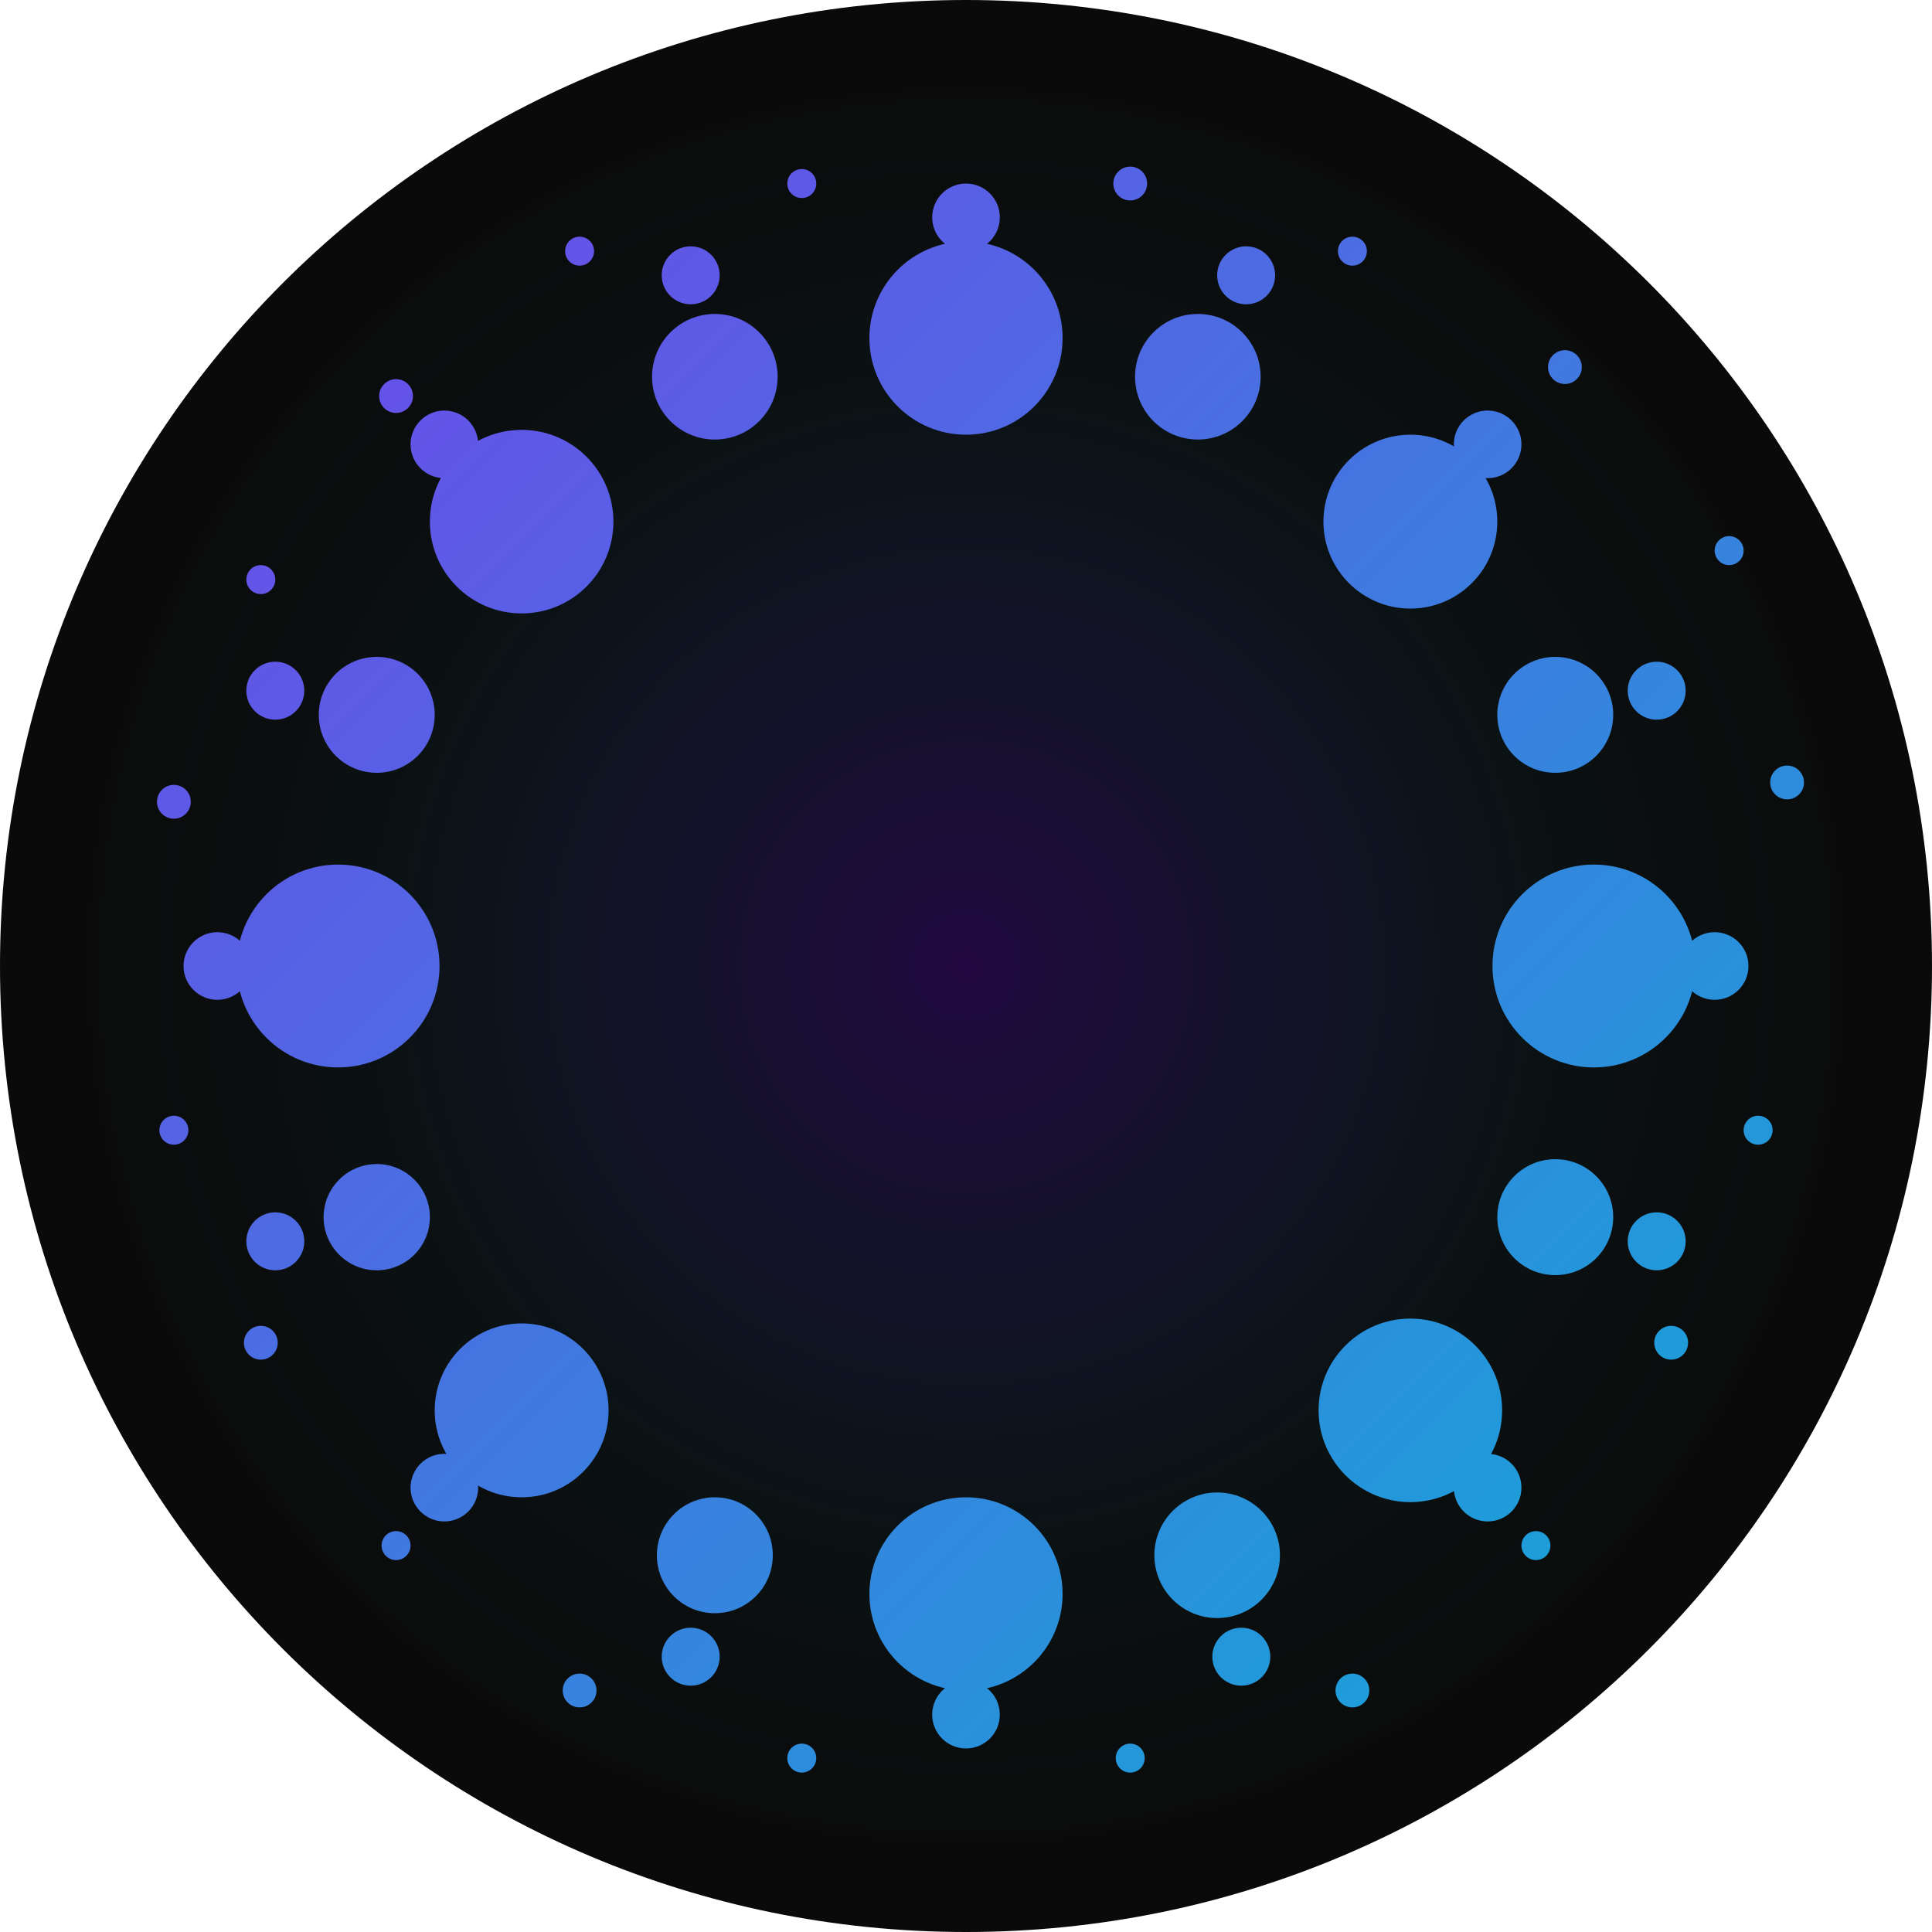
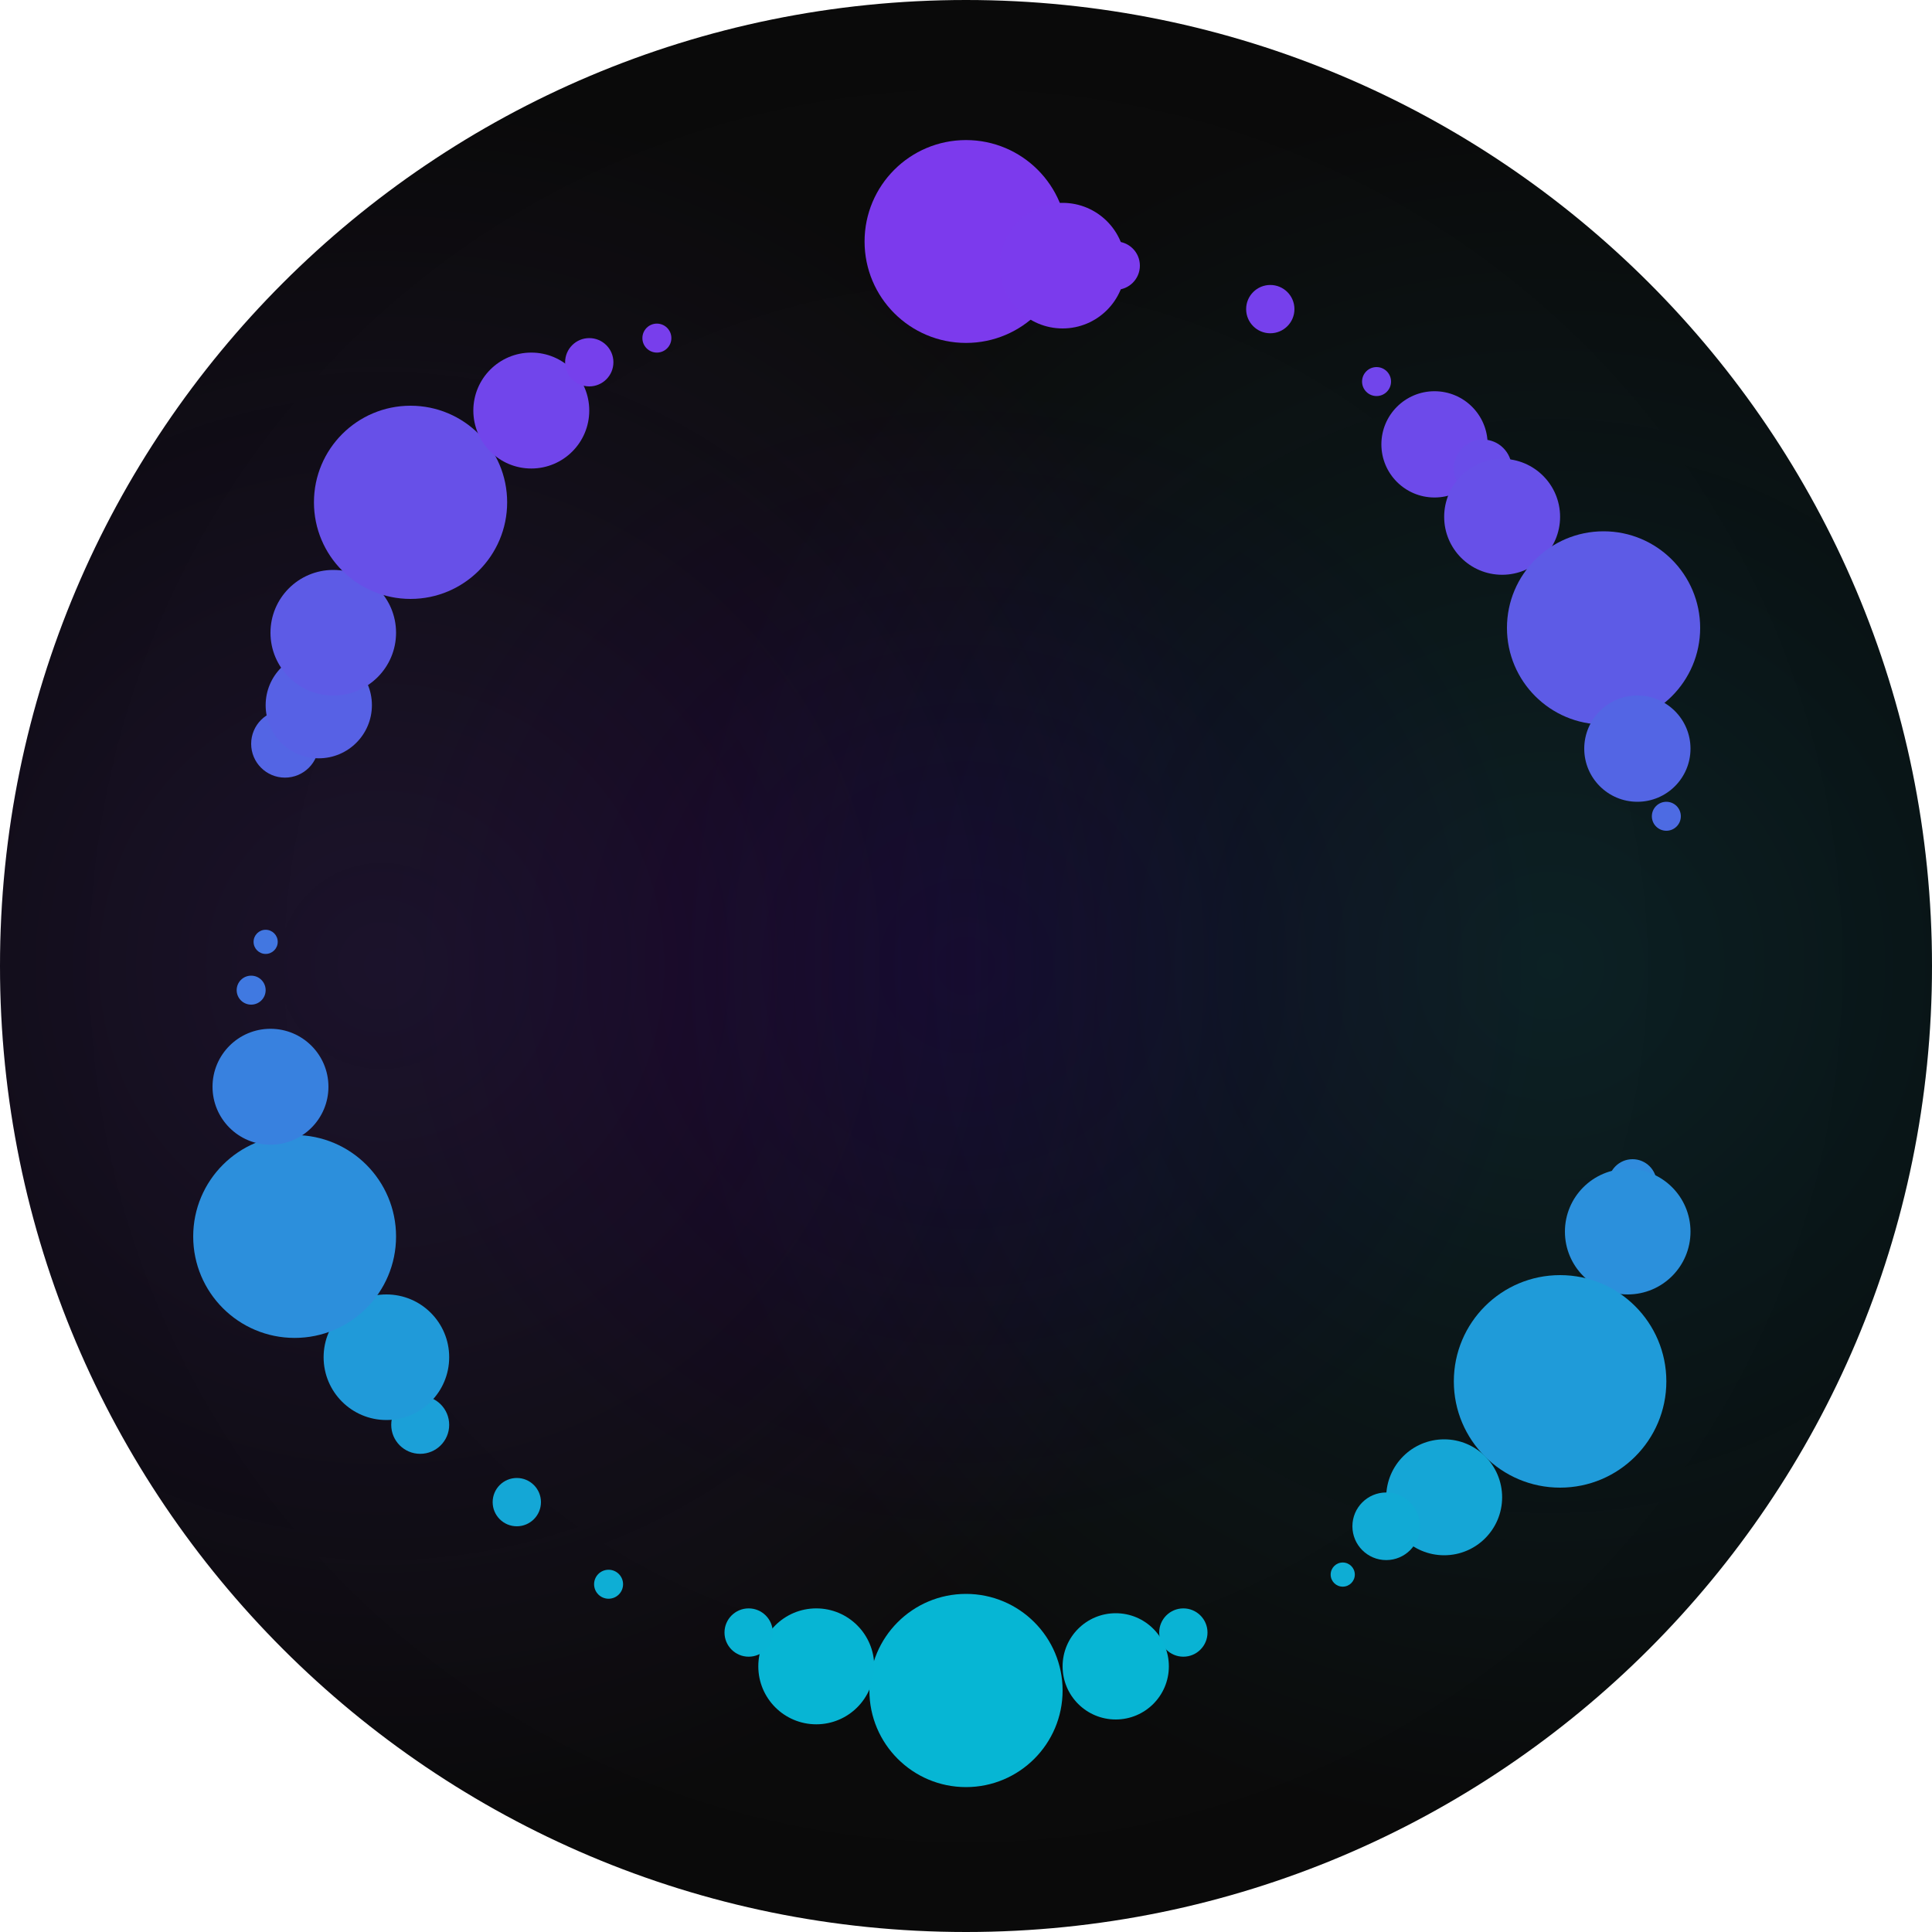
<svg xmlns="http://www.w3.org/2000/svg" viewBox="0 0 400 400" width="400" height="400">
  <defs>
    <radialGradient id="bg" cx="50%" cy="50%" r="50%">
      <stop offset="0%" stop-color="#120220" />
      <stop offset="60%" stop-color="#0c0c0c" />
      <stop offset="100%" stop-color="#0a0a0a" />
    </radialGradient>
-     <linearGradient id="g" x1="0" y1="0" x2="400" y2="400" gradientUnits="userSpaceOnUse">
-       <stop offset="0%" stop-color="#7c3aed" />
-       <stop offset="100%" stop-color="#06b6d4" />
-     </linearGradient>
-     <radialGradient id="atm" cx="50%" cy="50%" r="50%">
-       <stop offset="0%" stop-color="#6d28d9" stop-opacity="0.18" />
-       <stop offset="55%" stop-color="#0891b2" stop-opacity="0.06" />
-       <stop offset="100%" stop-color="transparent" stop-opacity="0" />
+     <radialGradient id="glow-l" cx="20%" cy="50%" r="45%">
+       <stop offset="0%" stop-color="#7c3aed" stop-opacity="0.14" />
+       <stop offset="100%" stop-color="#7c3aed" stop-opacity="0" />
+     </radialGradient>
+     <radialGradient id="glow-r" cx="80%" cy="50%" r="45%">
+       <stop offset="0%" stop-color="#06b6d4" stop-opacity="0.12" />
+       <stop offset="100%" stop-color="#06b6d4" stop-opacity="0" />
    </radialGradient>
    <clipPath id="cc">
      <circle cx="200" cy="200" r="198" />
    </clipPath>
  </defs>
  <circle cx="200" cy="200" r="200" fill="url(#bg)" />
-   <circle cx="200" cy="200" r="200" fill="url(#atm)" />
+   <circle cx="200" cy="200" r="200" fill="url(#glow-l)" />
+   <circle cx="200" cy="200" r="200" fill="url(#glow-r)" />
  <g clip-path="url(#cc)">
-     <circle cx="200" cy="70" r="20" fill="url(#g)" />
-     <circle cx="292" cy="108" r="18" fill="url(#g)" />
-     <circle cx="330" cy="200" r="21" fill="url(#g)" />
-     <circle cx="292" cy="292" r="19" fill="url(#g)" />
-     <circle cx="200" cy="330" r="20" fill="url(#g)" />
-     <circle cx="108" cy="292" r="18" fill="url(#g)" />
-     <circle cx="70" cy="200" r="21" fill="url(#g)" />
-     <circle cx="108" cy="108" r="19" fill="url(#g)" />
-     <circle cx="248" cy="78" r="13" fill="url(#g)" />
-     <circle cx="322" cy="148" r="12" fill="url(#g)" />
-     <circle cx="322" cy="252" r="12" fill="url(#g)" />
-     <circle cx="252" cy="322" r="13" fill="url(#g)" />
-     <circle cx="148" cy="322" r="12" fill="url(#g)" />
-     <circle cx="78" cy="252" r="11" fill="url(#g)" />
-     <circle cx="78" cy="148" r="12" fill="url(#g)" />
-     <circle cx="148" cy="78" r="13" fill="url(#g)" />
-     <circle cx="200" cy="45" r="7" fill="url(#g)" />
-     <circle cx="258" cy="57" r="6" fill="url(#g)" />
-     <circle cx="308" cy="92" r="7" fill="url(#g)" />
-     <circle cx="343" cy="143" r="6" fill="url(#g)" />
-     <circle cx="355" cy="200" r="7" fill="url(#g)" />
-     <circle cx="343" cy="257" r="6" fill="url(#g)" />
-     <circle cx="308" cy="308" r="7" fill="url(#g)" />
-     <circle cx="257" cy="343" r="6" fill="url(#g)" />
-     <circle cx="200" cy="355" r="7" fill="url(#g)" />
-     <circle cx="143" cy="343" r="6" fill="url(#g)" />
-     <circle cx="92" cy="308" r="7" fill="url(#g)" />
-     <circle cx="57" cy="257" r="6" fill="url(#g)" />
-     <circle cx="45" cy="200" r="7" fill="url(#g)" />
-     <circle cx="57" cy="143" r="6" fill="url(#g)" />
-     <circle cx="92" cy="92" r="7" fill="url(#g)" />
-     <circle cx="143" cy="57" r="6" fill="url(#g)" />
-     <circle cx="234" cy="38" r="3.5" fill="url(#g)" />
-     <circle cx="280" cy="52" r="3" fill="url(#g)" />
-     <circle cx="324" cy="76" r="3.5" fill="url(#g)" />
-     <circle cx="358" cy="114" r="3" fill="url(#g)" />
-     <circle cx="370" cy="162" r="3.5" fill="url(#g)" />
-     <circle cx="364" cy="234" r="3" fill="url(#g)" />
-     <circle cx="346" cy="278" r="3.5" fill="url(#g)" />
-     <circle cx="318" cy="320" r="3" fill="url(#g)" />
-     <circle cx="280" cy="350" r="3.5" fill="url(#g)" />
-     <circle cx="234" cy="364" r="3" fill="url(#g)" />
-     <circle cx="166" cy="364" r="3" fill="url(#g)" />
-     <circle cx="120" cy="350" r="3.5" fill="url(#g)" />
-     <circle cx="82" cy="320" r="3" fill="url(#g)" />
-     <circle cx="54" cy="278" r="3.5" fill="url(#g)" />
-     <circle cx="36" cy="234" r="3" fill="url(#g)" />
-     <circle cx="36" cy="166" r="3.5" fill="url(#g)" />
-     <circle cx="54" cy="120" r="3" fill="url(#g)" />
-     <circle cx="82" cy="82" r="3.5" fill="url(#g)" />
-     <circle cx="120" cy="52" r="3" fill="url(#g)" />
-     <circle cx="166" cy="38" r="3" fill="url(#g)" />
+     <circle cx="187" cy="53" r="6" fill="#7c3aed" />
+     <circle cx="200" cy="50" r="21" fill="#7c3aed" />
+     <circle cx="220" cy="55" r="13" fill="#7b3bed" />
+     <circle cx="231" cy="55" r="5" fill="#7b3bed" />
+     <circle cx="263" cy="64" r="5" fill="#7640ec" />
+     <circle cx="285" cy="79" r="3" fill="#7145eb" />
+     <circle cx="297" cy="92" r="11" fill="#6d4aea" />
+     <circle cx="307" cy="97" r="6" fill="#694de9" />
+     <circle cx="311" cy="107" r="12" fill="#6750e8" />
+     <circle cx="332" cy="130" r="20" fill="#5d5be6" />
+     <circle cx="339" cy="155" r="11" fill="#5365e4" />
+     <circle cx="345" cy="169" r="3" fill="#4d6be3" />
+     <circle cx="338" cy="245" r="5" fill="#2f8bdd" />
+     <circle cx="337" cy="255" r="13" fill="#2b90dc" />
+     <circle cx="323" cy="286" r="22" fill="#1f9bd9" />
+     <circle cx="299" cy="310" r="12" fill="#15a6d6" />
+     <circle cx="287" cy="316" r="7" fill="#11aad5" />
+     <circle cx="278" cy="326" r="2.5" fill="#0eadd4" />
+     <circle cx="245" cy="338" r="5" fill="#09b3d4" />
+     <circle cx="231" cy="345" r="11" fill="#07b5d4" />
+     <circle cx="200" cy="350" r="20" fill="#06b6d4" />
+     <circle cx="169" cy="345" r="12" fill="#07b5d4" />
+     <circle cx="155" cy="338" r="5" fill="#09b3d4" />
+     <circle cx="126" cy="328" r="3" fill="#0eaed5" />
+     <circle cx="107" cy="311" r="5" fill="#14a7d6" />
+     <circle cx="87" cy="295" r="6" fill="#1ba0d8" />
+     <circle cx="80" cy="281" r="13" fill="#209ad9" />
+     <circle cx="61" cy="256" r="21" fill="#2c8fdc" />
+     <circle cx="56" cy="225" r="12" fill="#3881df" />
+     <circle cx="52" cy="205" r="3" fill="#4079e1" />
+     <circle cx="55" cy="195" r="2.5" fill="#4277e1" />
+     <circle cx="59" cy="154" r="7" fill="#5365e4" />
+     <circle cx="66" cy="146" r="11" fill="#5761e5" />
+     <circle cx="69" cy="131" r="13" fill="#5d5be6" />
+     <circle cx="85" cy="104" r="20" fill="#6750e8" />
+     <circle cx="110" cy="85" r="12" fill="#7145eb" />
+     <circle cx="122" cy="75" r="5" fill="#7640ec" />
+     <circle cx="136" cy="70" r="3" fill="#783eec" />
  </g>
</svg>
